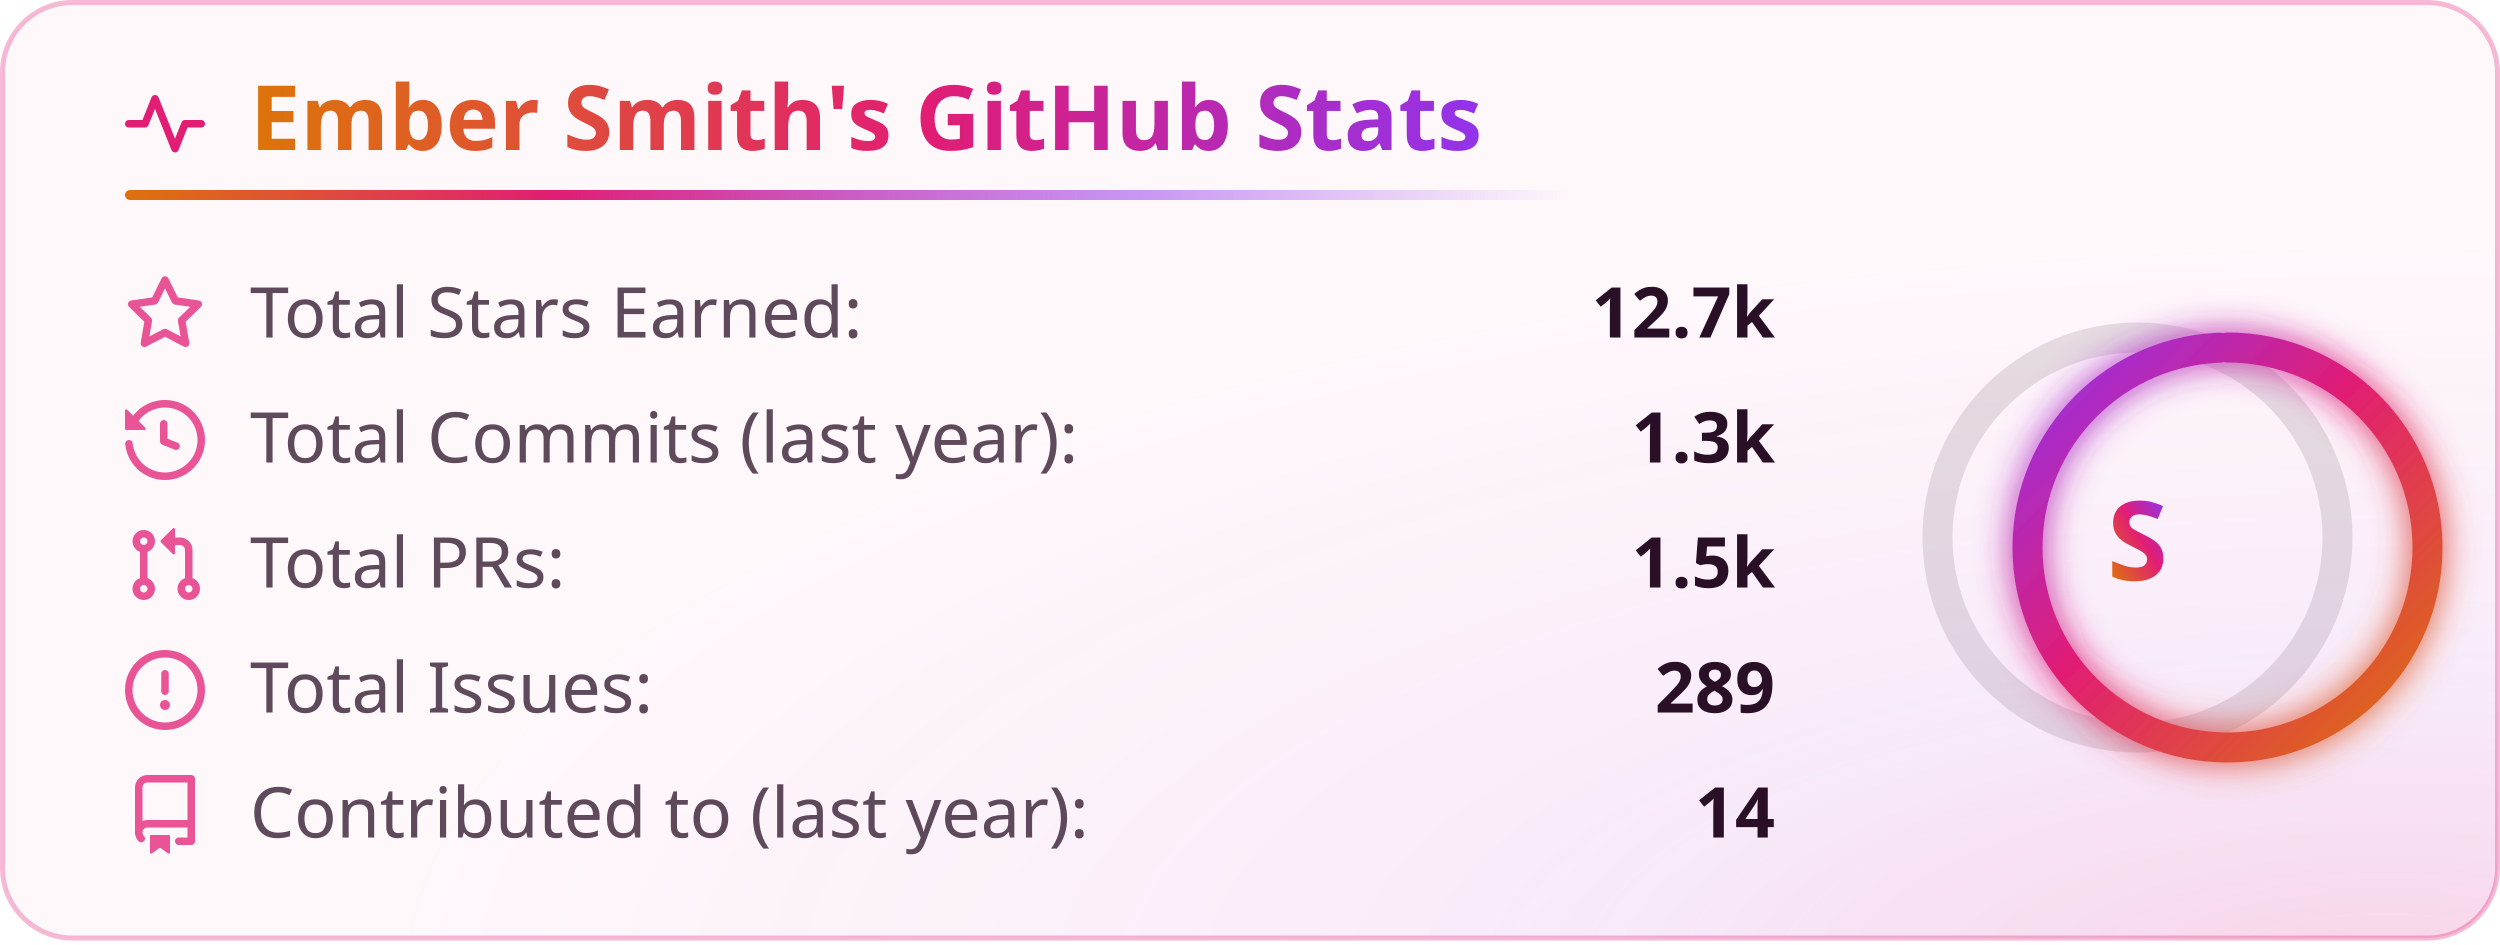
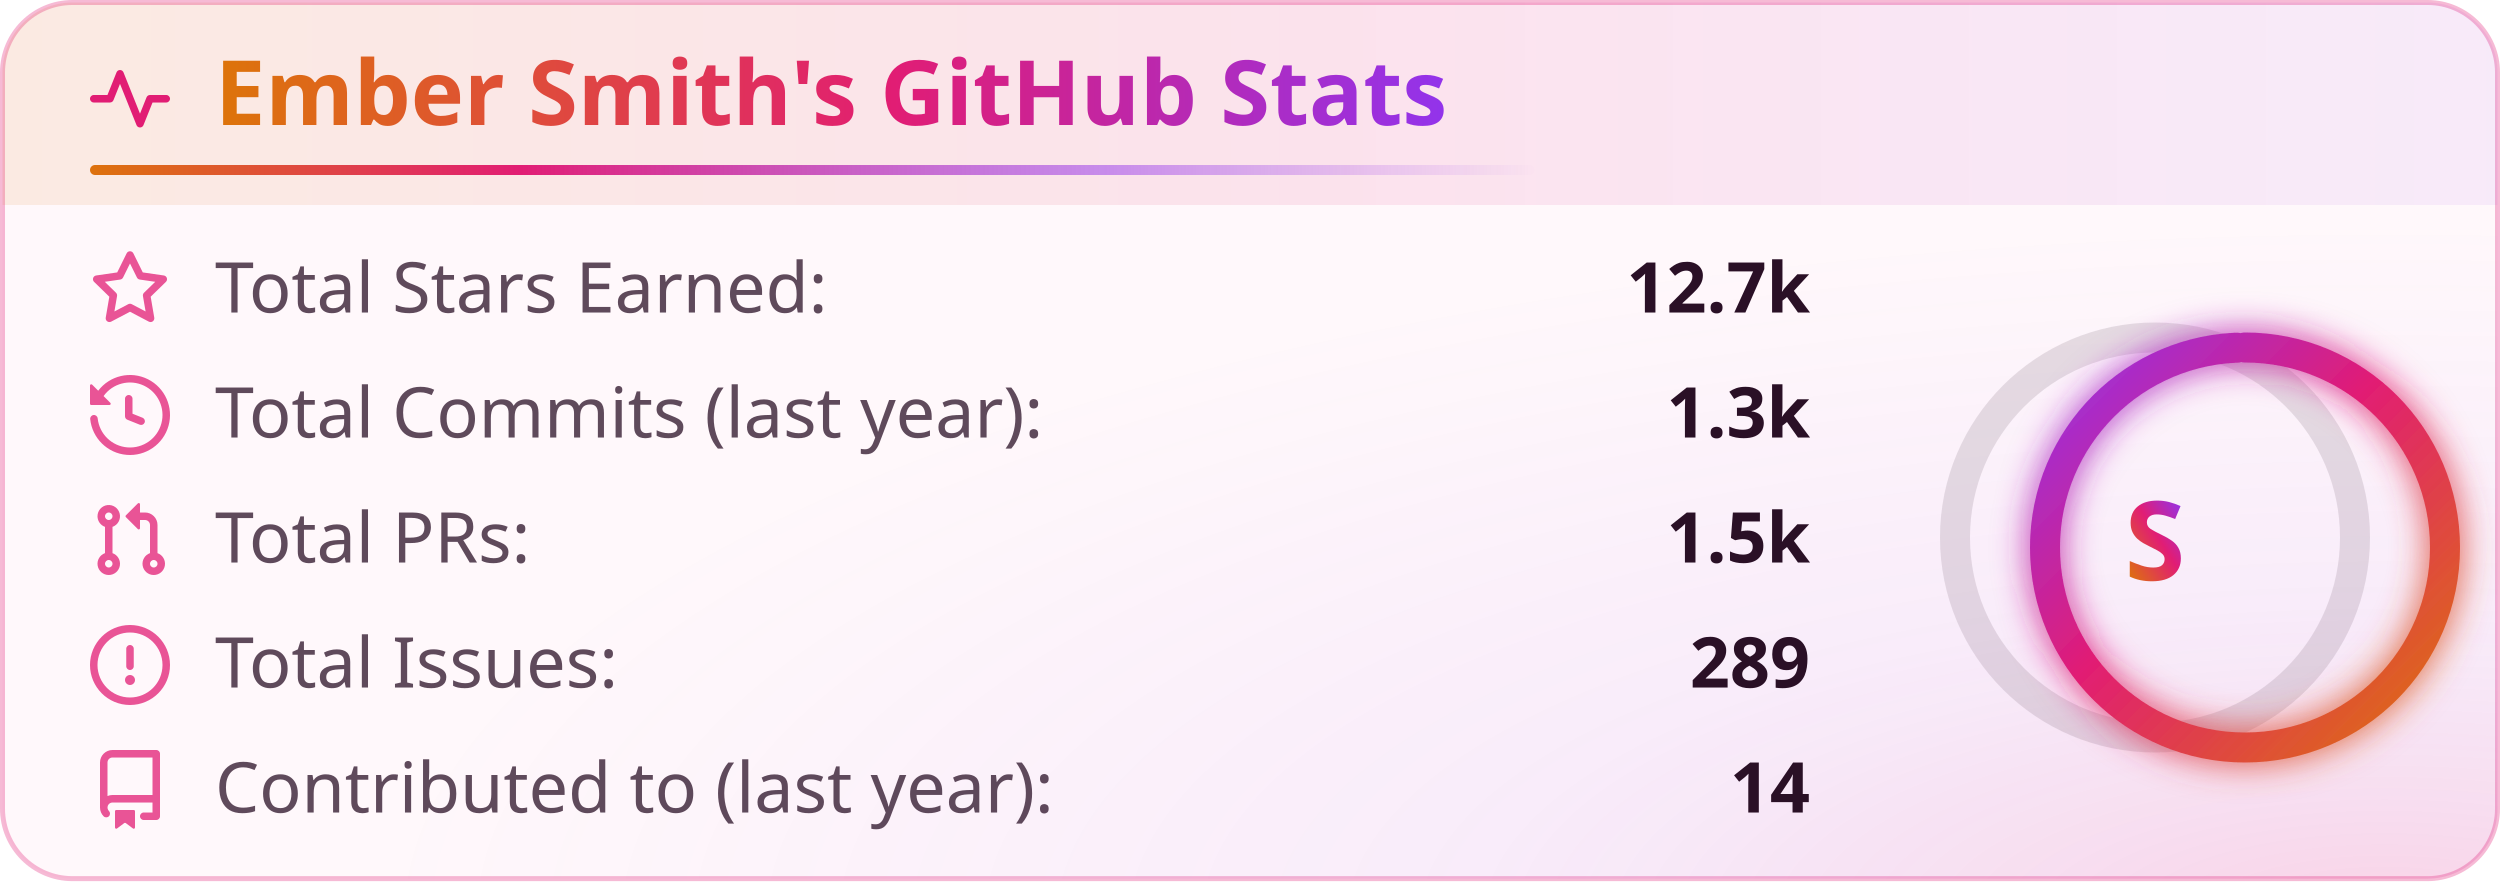
- <svg xmlns="http://www.w3.org/2000/svg" width="500" height="189" viewBox="0 0 500 189" fill="none" role="img" aria-labelledby="title-id desc-id">
+ <svg xmlns="http://www.w3.org/2000/svg" width="500" height="177" viewBox="0 0 500 177" fill="none" role="img" aria-labelledby="title-id desc-id">
  <style>
    .header {
      font: 600 18px 'Segoe UI', Ubuntu, "Helvetica Neue", Sans-Serif;
      fill: url(#heat);
      animation: fadeInAnimation 0.8s ease-in-out backwards;
    }
    /* The icon reads against the title rather than with it, so it keeps its own color. */
    .title-icon {
      fill: #e11d74;
      animation: fadeInAnimation 0.8s ease-in-out backwards;
    }
    .title-accent {
      transform-box: fill-box;
      transform-origin: left center;
      animation: trailAnimation 0.9s cubic-bezier(0.2, 0.7, 0.2, 1) 0.2s backwards;
    }
    @supports(-moz-appearance: auto) {
      /* Selector detects Firefox */
      .header {
        font-size: 15.5px;
      }
    }
    .stat {
      font: 400 14px 'Segoe UI', Ubuntu, "Helvetica Neue", Sans-Serif;
      fill: #2a1026;
      font-variant-numeric: tabular-nums;
    }
    @supports(-moz-appearance: auto) {
      /* Selector detects Firefox */
      .stat {
        font-size: 12px;
      }
    }
    .stagger {
      animation: fadeInAnimation 0.3s ease-in-out backwards;
    }
    .rank-text {
      font: 700 22px 'Segoe UI', Ubuntu, "Helvetica Neue", Sans-Serif;
      fill: url(#heat-ring);
      transform: translate(-5px, 5px);
      animation: scaleInAnimation 0.3s ease-in-out backwards;
    }
    .rank-percentile-header {
      font-size: 14px;
    }
    .rank-percentile-text {
      font-size: 16px;
    }
    /* Labels recede so that the values read first. */
    .not_bold {
      font-weight: 400;
      opacity: 0.75;
    }
    .bold {
      font-weight: 600;
    }
    .icon {
      fill: #e11d74;
      opacity: 0.75;
      display: block;
    }
    .rank-circle-rim {
      stroke: #2a1026;
      fill: none;
      stroke-width: 6;
      opacity: 0.12;
    }
    .rank-circle {
      stroke: url(#heat-ring);
      stroke-dasharray: 251.327;
      fill: none;
      stroke-width: 6;
      stroke-linecap: round;
      opacity: 1;
      transform-origin: -10px 8px;
      transform: rotate(-90deg);
      stroke-dashoffset: 1.612;
      animation: rankAnimation 0.8s backwards ease-in-out;
    }
    @keyframes rankAnimation {
      from {
        stroke-dashoffset: 251.327;
      }
      to {
        stroke-dashoffset: 1.612;
      }
    }
    /* A spark burns out at the top of its rise, so its resting frame is unlit. */
    .spark {
      fill: #dd730b;
      opacity: 0;
      animation: sparkAnimation 3.4s ease-out 3 backwards;
    }
    @keyframes sparkAnimation {
      0% {
        opacity: 0;
        transform: translateY(0);
      }
      15% {
        opacity: 1;
      }
      100% {
        opacity: 0;
        transform: translateY(-56px);
      }
    }
    @media (prefers-color-scheme: dark) {
      .heat-0 {
        stop-color: #ffb86b;
      }
      .heat-1 {
        stop-color: #ff4d8d;
      }
      .heat-2 {
        stop-color: #b14dff;
      }
      .glow-core {
        stop-color: #ff4d8d;
        stop-opacity: 0.42;
      }
      .glow-edge {
        stop-color: #b14dff;
        stop-opacity: 0.147;
      }
+       .band-0 {
+         stop-color: #ffb86b;
+         stop-opacity: 0.16;
+       }
+       .band-1 {
+         stop-color: #ff4d8d;
+         stop-opacity: 0.16;
+       }
+       .band-2 {
+         stop-color: #b14dff;
+         stop-opacity: 0.112;
+       }
      .title-icon {
        fill: #ff4d8d;
      }
      .card-bg {
        fill: #130a16;
        stroke: #ff4d8d4d;
      }
      .stat {
        fill: #f8ecf6;
      }
      .icon {
        fill: #ff4d8d;
      }
      .rank-circle-rim {
        stroke: #f8ecf6;
      }
      .spark {
        fill: #ffb86b;
      }
    }
    /* Animations */
    @keyframes scaleInAnimation {
      from {
        transform: translate(-5px, 5px) scale(0);
      }
      to {
        transform: translate(-5px, 5px) scale(1);
      }
    }
    @keyframes fadeInAnimation {
      from {
        opacity: 0;
      }
      to {
        opacity: 1;
      }
    }
    @keyframes trailAnimation {
      from {
        transform: scaleX(0);
      }
    }
    @media (prefers-reduced-motion: reduce) {
      * {
        animation-duration: 0s !important;
        animation-delay: 0s !important;
      }
    }
  </style>
  <defs>
    <linearGradient id="heat" x1="0" y1="0" x2="1" y2="0">
      <stop offset="0" class="heat-0" stop-color="#dd730b" />
      <stop offset="0.55" class="heat-1" stop-color="#e11d74" />
      <stop offset="1" class="heat-2" stop-color="#9333ea" />
    </linearGradient>
    <linearGradient id="heat-ring" x1="0" y1="1" x2="1" y2="0">
      <stop offset="0" class="heat-0" stop-color="#dd730b" />
      <stop offset="0.55" class="heat-1" stop-color="#e11d74" />
      <stop offset="1" class="heat-2" stop-color="#9333ea" />
    </linearGradient>
    <linearGradient id="heat-trail" x1="0" y1="0" x2="1" y2="0">
      <stop offset="0" class="heat-0" stop-color="#dd730b" />
      <stop offset="0.3" class="heat-1" stop-color="#e11d74" />
      <stop offset="0.7" class="heat-2" stop-color="#9333ea" stop-opacity="0.5" />
      <stop offset="1" class="heat-2" stop-color="#9333ea" stop-opacity="0" />
+     </linearGradient>
+     <linearGradient id="heat-band" x1="0" y1="0" x2="1" y2="0">
+       <stop offset="0" class="band-0" stop-color="#dd730b" stop-opacity="0.1" />
+       <stop offset="0.55" class="band-1" stop-color="#e11d74" stop-opacity="0.1" />
+       <stop offset="1" class="band-2" stop-color="#9333ea" stop-opacity="0.07" />
    </linearGradient>
    <radialGradient id="heat-glow" cx="0.95" cy="1.05" r="0.8">
      <stop offset="0" class="glow-core" stop-color="#e11d74" stop-opacity="0.17" />
      <stop offset="0.45" class="glow-edge" stop-color="#9333ea" stop-opacity="0.06" />
      <stop offset="1" class="heat-2" stop-color="#9333ea" stop-opacity="0" />
    </radialGradient>
    <filter id="heat-bloom" x="-50%" y="-50%" width="200%" height="200%">
      <feGaussianBlur stdDeviation="3.5" result="bloom" />
      <feMerge>
        <feMergeNode in="bloom" />
        <feMergeNode in="SourceGraphic" />
      </feMerge>
    </filter>
  </defs>
  <rect data-testid="card-bg" class="card-bg" x="0.5" y="0.5" rx="14" height="99%" width="499" stroke="#e11d744d" fill="#fff8fb" stroke-opacity="1" />
  <rect data-testid="card-glow" x="0.5" y="0.5" rx="14" height="99%" width="499" fill="url(#heat-glow)" />
-   <g data-testid="card-title" transform="translate(25, 30)">
+   <path data-testid="title-band" d="M0.5 14.5a14 14 0 0 1 14 -14h471a14 14 0 0 1 14 14v26.5h-499z" fill="url(#heat-band)" />
+   <g data-testid="card-title" transform="translate(18, 25)">
    <g>
      <svg class="title-icon" x="0" y="-13" viewBox="0 0 16 16" version="1.1" width="16" height="16">
        <path d="M6 2c.306 0 .582.187.696.471L10 10.731l1.304-3.26A.751.751 0 0 1 12 7h3.25a.75.75 0 0 1 0 1.5h-2.742l-1.812 4.529a.751.751 0 0 1-1.392 0L6 4.769l-1.304 3.26A.751.751 0 0 1 4 8.5H.75a.75.75 0 0 1 0-1.5h2.742l1.812-4.529A.751.751 0 0 1 6 2Z" />
      </svg>
    </g>
    <g transform="translate(25, 0)">
      <text x="0" y="0" class="header" data-testid="header">Ember Smith's GitHub Stats</text>
    </g>
    <rect data-testid="title-accent" class="title-accent" x="0" y="8" width="288.9" height="2" rx="1" fill="url(#heat-trail)" />
  </g>
-   <g data-testid="main-card-body" transform="translate(0, 55)">
-     <g data-testid="rank-circle" transform="translate(437.5, 44.5)">
+   <g data-testid="main-card-body" transform="translate(0, 50)">
+     <g data-testid="rank-circle" transform="translate(441, 49.5)">
      <circle class="rank-circle-rim" cx="-10" cy="8" r="40" />
      <circle class="rank-circle" cx="-10" cy="8" r="40" filter="url(#heat-bloom)" />
      <g class="rank-text">
        <text x="-5" alignment-baseline="central" dominant-baseline="central" text-anchor="middle" y="3" data-testid="level-rank-icon">S</text>
      </g>
      <circle class="spark" cx="-36" cy="42" r="1.7" style="animation-delay: 0s" />
      <circle class="spark" cx="-20" cy="48" r="1.7" style="animation-delay: 1.1s" />
      <circle class="spark" cx="-6" cy="44" r="1.7" style="animation-delay: 2.2s" />
      <circle class="spark" cx="8" cy="50" r="1.7" style="animation-delay: 0.6s" />
      <circle class="spark" cx="20" cy="40" r="1.7" style="animation-delay: 1.7s" />
    </g>
    <svg x="0" y="0">
      <g>
-         <g class="stagger" style="animation-delay: 120ms" transform="translate(25, 0)">
+         <g class="stagger" style="animation-delay: 120ms" transform="translate(18, 0)">
          <svg data-testid="icon" class="icon" viewBox="0 0 16 16" version="1.1" width="16" height="16">
            <path fill-rule="evenodd" d="M8 .25a.75.75 0 01.673.418l1.882 3.815 4.21.612a.75.75 0 01.416 1.279l-3.046 2.97.719 4.192a.75.75 0 01-1.088.791L8 12.347l-3.766 1.98a.75.75 0 01-1.088-.79l.72-4.194L.818 6.374a.75.75 0 01.416-1.28l4.21-.611L7.327.668A.75.75 0 018 .25zm0 2.445L6.615 5.5a.75.75 0 01-.564.41l-3.097.45 2.24 2.184a.75.75 0 01.216.664l-.528 3.084 2.769-1.456a.75.75 0 01.698 0l2.77 1.456-.53-3.084a.75.75 0 01.216-.664l2.24-2.183-3.096-.45a.75.75 0 01-.564-.41L8 2.694v.001z" />
          </svg>
          <text class="stat not_bold" x="25" y="12.5">Total Stars Earned:</text>
-           <text class="stat bold" x="330" text-anchor="end" y="12.5" data-testid="stars">12.7k</text>
+           <text class="stat bold" x="344" text-anchor="end" y="12.5" data-testid="stars">12.7k</text>
        </g>
      </g>
      <g transform="translate(0, 25)">
-         <g class="stagger" style="animation-delay: 160ms" transform="translate(25, 0)">
+         <g class="stagger" style="animation-delay: 160ms" transform="translate(18, 0)">
          <svg data-testid="icon" class="icon" viewBox="0 0 16 16" version="1.1" width="16" height="16">
            <path fill-rule="evenodd" d="M1.643 3.143L.427 1.927A.25.25 0 000 2.104V5.75c0 .138.112.25.25.25h3.646a.25.25 0 00.177-.427L2.715 4.215a6.5 6.5 0 11-1.18 4.458.75.75 0 10-1.493.154 8.001 8.001 0 101.6-5.684zM7.75 4a.75.75 0 01.75.75v2.992l2.028.812a.75.75 0 01-.557 1.392l-2.5-1A.75.75 0 017 8.25v-3.5A.75.75 0 017.75 4z" />
          </svg>
          <text class="stat not_bold" x="25" y="12.5">Total Commits (last year):</text>
-           <text class="stat bold" x="330" text-anchor="end" y="12.5" data-testid="commits">1.3k</text>
+           <text class="stat bold" x="344" text-anchor="end" y="12.5" data-testid="commits">1.3k</text>
        </g>
      </g>
      <g transform="translate(0, 50)">
-         <g class="stagger" style="animation-delay: 200ms" transform="translate(25, 0)">
+         <g class="stagger" style="animation-delay: 200ms" transform="translate(18, 0)">
          <svg data-testid="icon" class="icon" viewBox="0 0 16 16" version="1.1" width="16" height="16">
            <path fill-rule="evenodd" d="M7.177 3.073L9.573.677A.25.25 0 0110 .854v4.792a.25.25 0 01-.427.177L7.177 3.427a.25.25 0 010-.354zM3.75 2.5a.75.75 0 100 1.5.75.75 0 000-1.5zm-2.25.75a2.25 2.25 0 113 2.122v5.256a2.251 2.251 0 11-1.5 0V5.372A2.25 2.25 0 011.5 3.25zM11 2.5h-1V4h1a1 1 0 011 1v5.628a2.251 2.251 0 101.5 0V5A2.5 2.5 0 0011 2.5zm1 10.25a.75.75 0 111.5 0 .75.75 0 01-1.5 0zM3.75 12a.75.75 0 100 1.5.75.75 0 000-1.5z" />
          </svg>
          <text class="stat not_bold" x="25" y="12.5">Total PRs:</text>
-           <text class="stat bold" x="330" text-anchor="end" y="12.5" data-testid="prs">1.5k</text>
+           <text class="stat bold" x="344" text-anchor="end" y="12.5" data-testid="prs">1.5k</text>
        </g>
      </g>
      <g transform="translate(0, 75)">
-         <g class="stagger" style="animation-delay: 240ms" transform="translate(25, 0)">
+         <g class="stagger" style="animation-delay: 240ms" transform="translate(18, 0)">
          <svg data-testid="icon" class="icon" viewBox="0 0 16 16" version="1.1" width="16" height="16">
            <path fill-rule="evenodd" d="M8 1.5a6.5 6.5 0 100 13 6.5 6.5 0 000-13zM0 8a8 8 0 1116 0A8 8 0 010 8zm9 3a1 1 0 11-2 0 1 1 0 012 0zm-.25-6.25a.75.75 0 00-1.5 0v3.5a.75.75 0 001.5 0v-3.5z" />
          </svg>
          <text class="stat not_bold" x="25" y="12.5">Total Issues:</text>
-           <text class="stat bold" x="330" text-anchor="end" y="12.5" data-testid="issues">289</text>
+           <text class="stat bold" x="344" text-anchor="end" y="12.5" data-testid="issues">289</text>
        </g>
      </g>
      <g transform="translate(0, 100)">
-         <g class="stagger" style="animation-delay: 280ms" transform="translate(25, 0)">
+         <g class="stagger" style="animation-delay: 280ms" transform="translate(18, 0)">
          <svg data-testid="icon" class="icon" viewBox="0 0 16 16" version="1.1" width="16" height="16">
            <path fill-rule="evenodd" d="M2 2.5A2.5 2.5 0 014.5 0h8.75a.75.75 0 01.75.75v12.5a.75.75 0 01-.75.75h-2.5a.75.75 0 110-1.5h1.75v-2h-8a1 1 0 00-.714 1.7.75.75 0 01-1.072 1.05A2.495 2.495 0 012 11.5v-9zm10.5-1V9h-8c-.356 0-.694.074-1 .208V2.5a1 1 0 011-1h8zM5 12.25v3.25a.25.25 0 00.4.2l1.45-1.087a.25.25 0 01.3 0L8.6 15.7a.25.25 0 00.4-.2v-3.25a.25.25 0 00-.25-.25h-3.5a.25.25 0 00-.25.25z" />
          </svg>
          <text class="stat not_bold" x="25" y="12.5">Contributed to (last year):</text>
-           <text class="stat bold" x="330" text-anchor="end" y="12.5" data-testid="contributed_to">14</text>
+           <text class="stat bold" x="344" text-anchor="end" y="12.5" data-testid="contributed_to">14</text>
        </g>
      </g>
    </svg>
  </g>
</svg>
